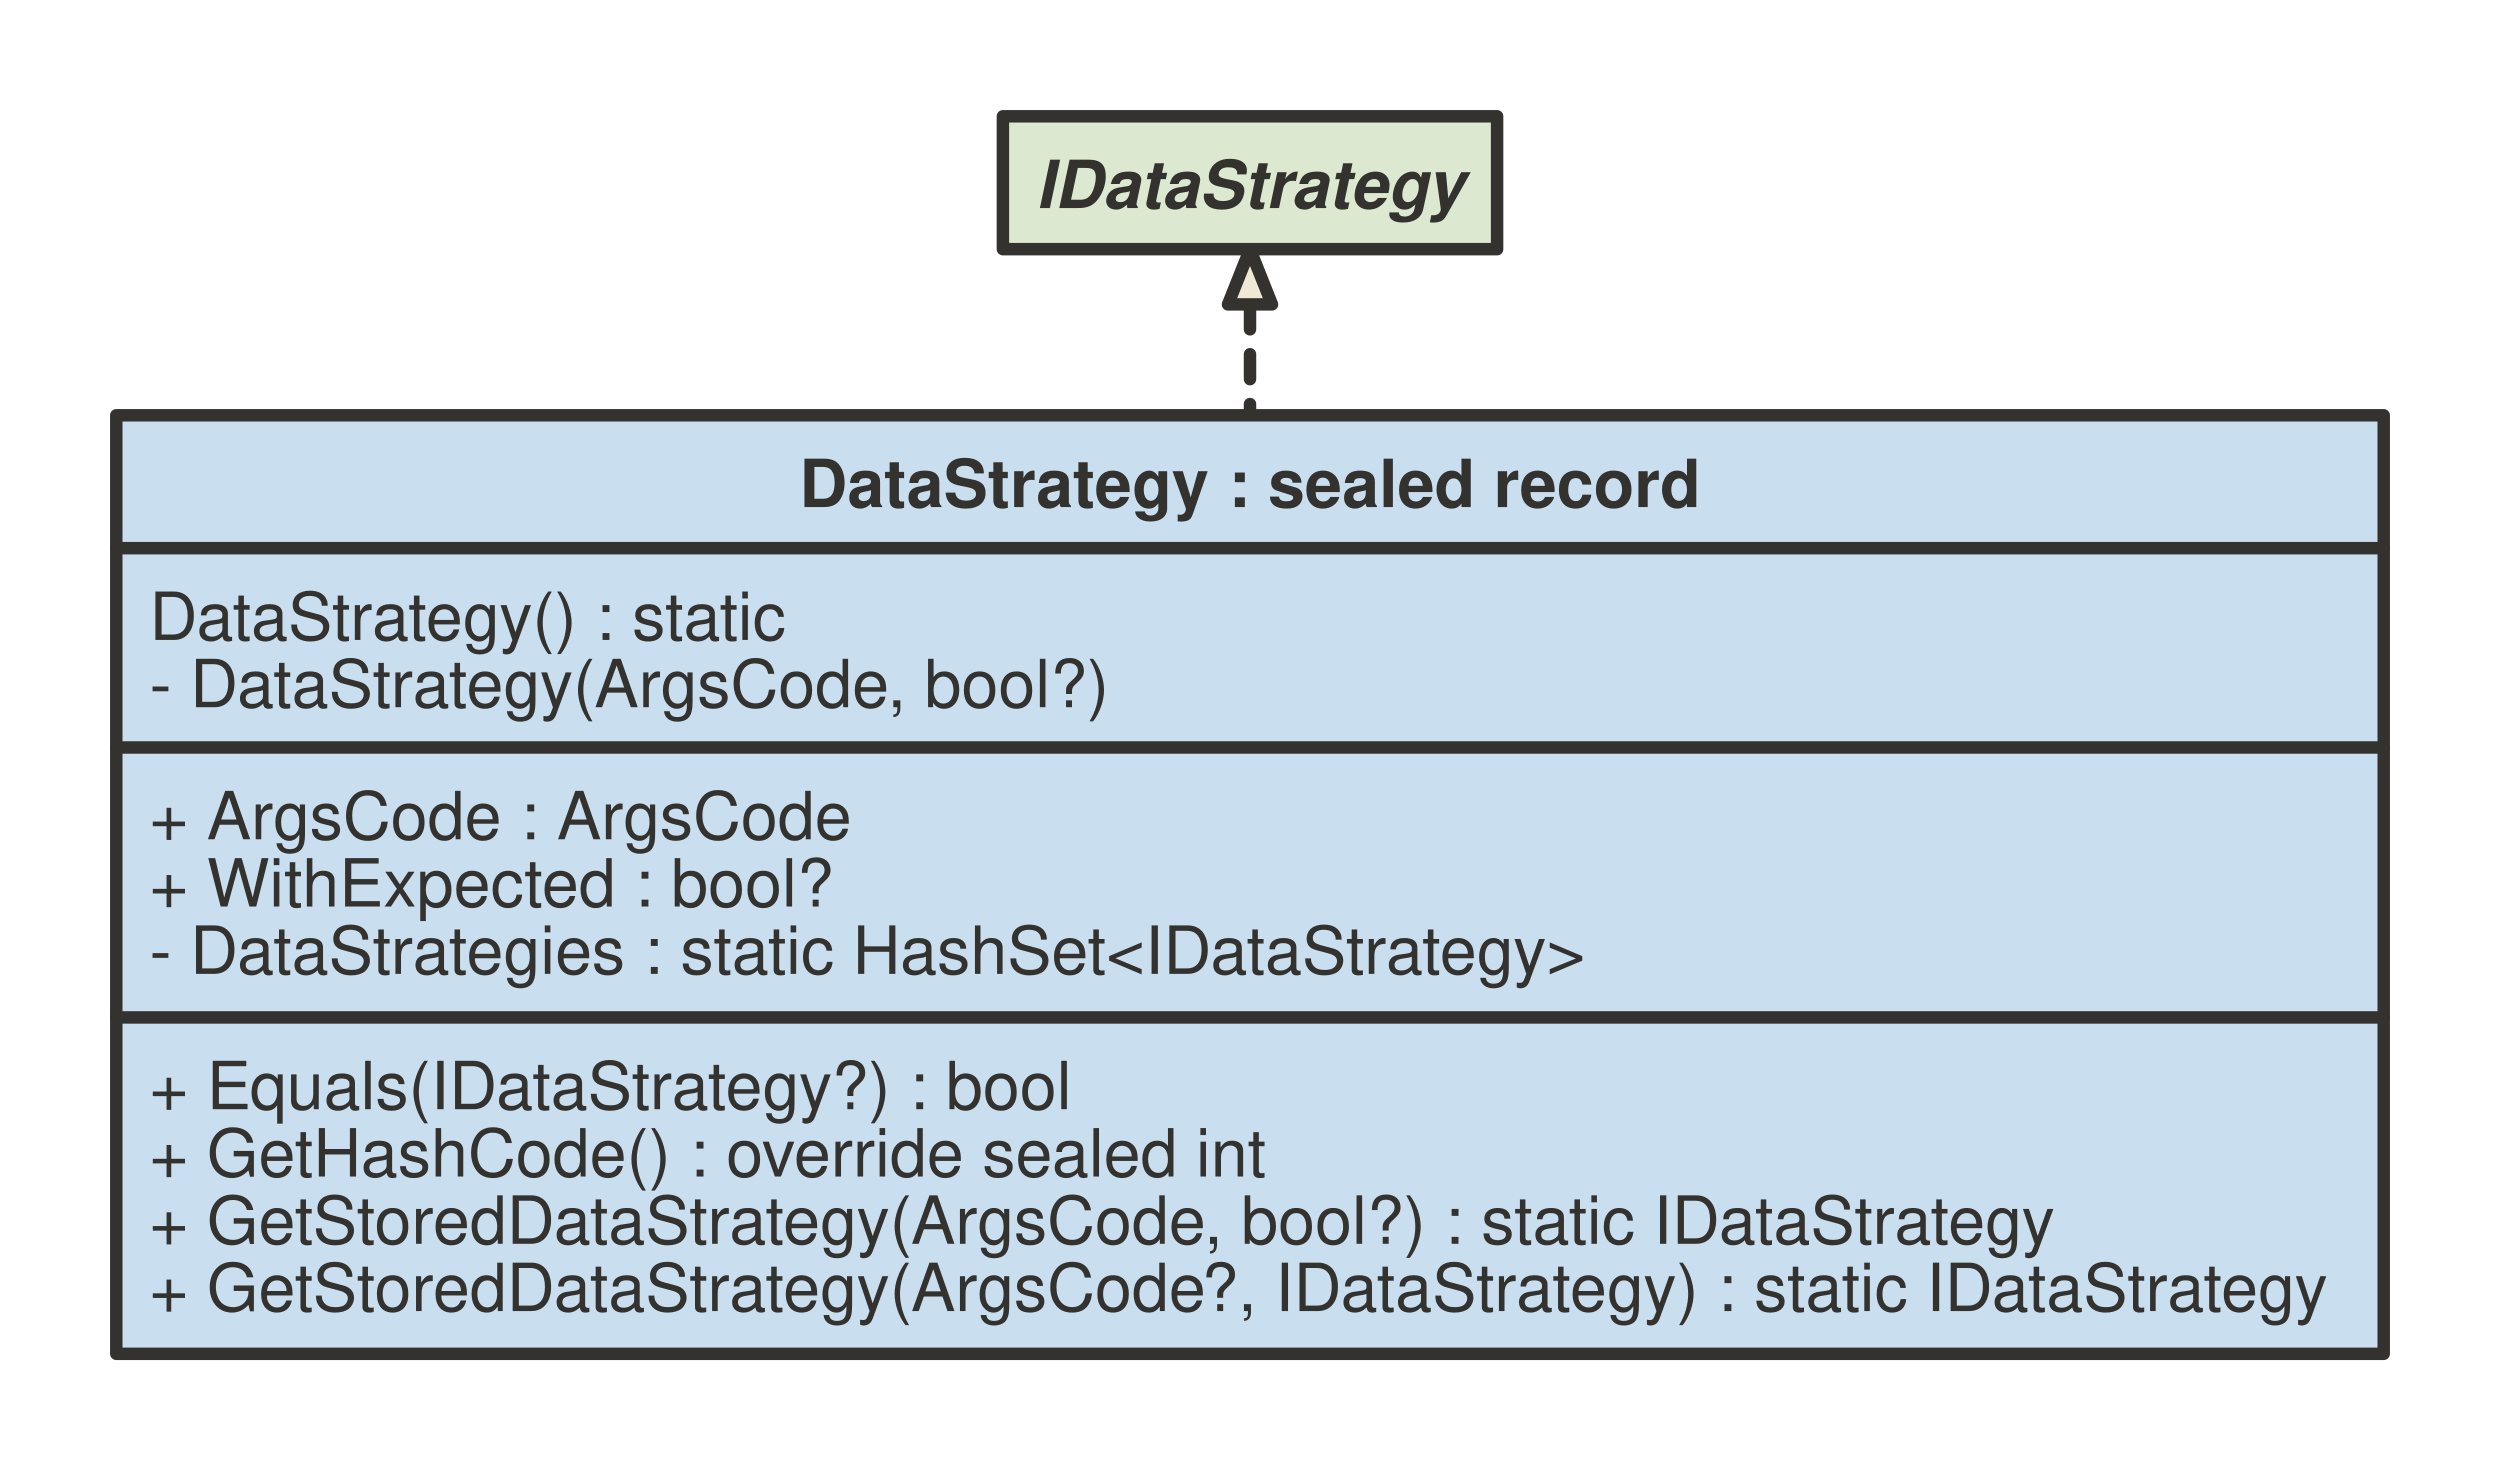
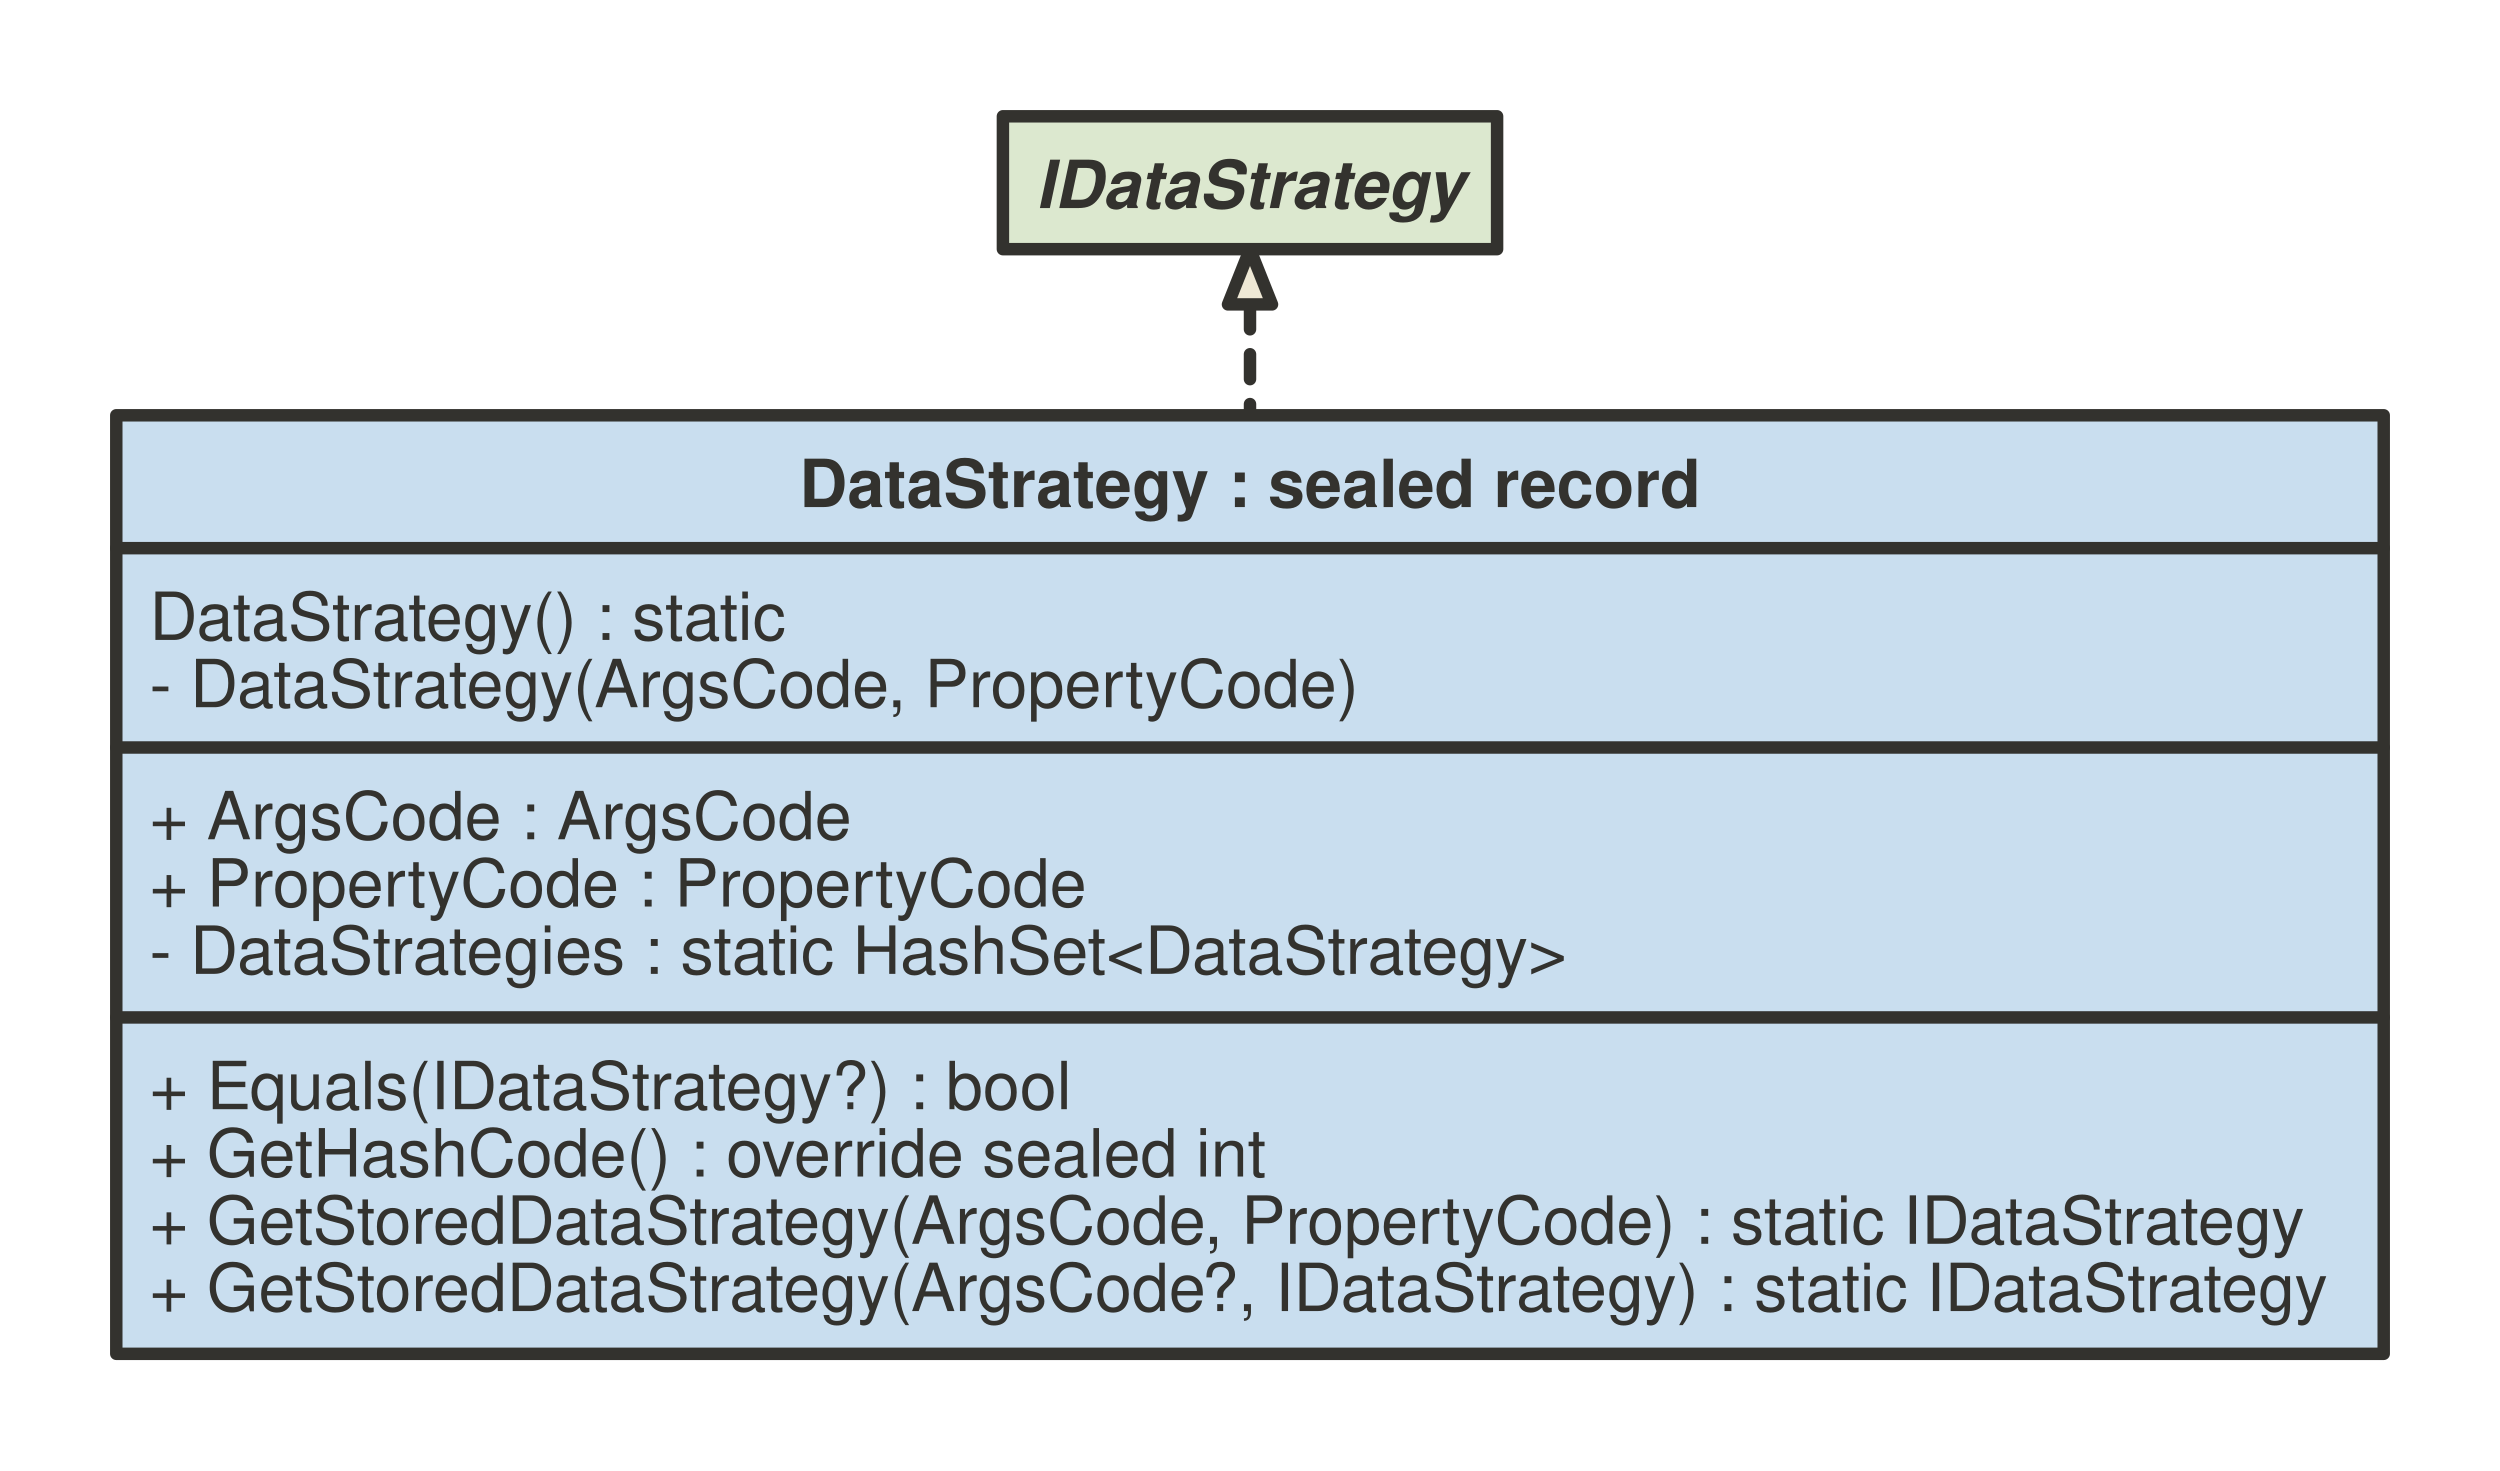
<svg xmlns="http://www.w3.org/2000/svg" version="1.1" baseProfile="full" width="602.0" height="354.0" viewBox="0 0 602 354">
  <g stroke-width="1.0" text-align="left" font="12pt Helvetica, Arial, sans-serif" font-size="12pt" font-family="Helvetica" font-weight="normal" font-style="normal">
    <g font-family="Helvetica" font-size="12pt" font-weight="bold" font-style="normal" stroke-width="3.0" stroke-linejoin="round" stroke-linecap="round" stroke="#33322E">
      <g stroke="transparent" fill="transparent">
        <rect x="0.0" y="0.0" height="354.0" width="602.0" stroke="none" />
      </g>
      <g transform="translate(8, 8)" fill="#33322E">
        <g transform="translate(20, 20)" fill="#eee8d5" font-family="Helvetica" font-size="12pt" font-weight="normal" font-style="normal">
          <g stroke-dasharray="6 6">
            <path d="M273.0 45.3 L273 52 L273 72 L273.0 72.0 " fill="none" />
          </g>
          <path d="M278.3 45.3 L273.0 45.3 L267.7 45.3 L273.0 32.0 Z" />
          <g data-name="IDataStrategy">
            <g fill="#DCE8CF" stroke="#33322E" data-name="IDataStrategy">
              <rect x="213.5" y="0.0" height="32.0" width="119.0" data-name="IDataStrategy" />
            </g>
            <g transform="translate(213.5, 0)" font-family="Helvetica" font-size="12pt" font-weight="bold" font-style="italic" data-name="IDataStrategy" data-compartment="0">
              <g transform="translate(8, 8)" fill="#33322E" text-align="center" data-name="IDataStrategy" data-compartment="0">
                <text x="51.5" y="14.1" stroke="none" text-anchor="middle" data-name="IDataStrategy" data-compartment="0">IDataStrategy</text>
              </g>
            </g>
          </g>
          <g data-name="DataStrategy : sealed record">
            <g fill="#C9DEEF" stroke="#33322E" data-name="DataStrategy : sealed record">
              <rect x="0.0" y="72.0" height="226.0" width="546.0" data-name="DataStrategy : sealed record" />
              <path d="M0.0 104.0 L546.0 104.0" fill="none" data-name="DataStrategy : sealed record" />
              <path d="M0.0 152.0 L546.0 152.0" fill="none" data-name="DataStrategy : sealed record" />
              <path d="M0.0 217.0 L546.0 217.0" fill="none" data-name="DataStrategy : sealed record" />
            </g>
            <g transform="translate(0, 72)" font-family="Helvetica" font-size="12pt" font-weight="bold" font-style="normal" data-name="DataStrategy : sealed record" data-compartment="0">
              <g transform="translate(8, 8)" fill="#33322E" text-align="center" data-name="DataStrategy : sealed record" data-compartment="0">
                <text x="265.0" y="14.1" stroke="none" text-anchor="middle" data-name="DataStrategy : sealed record" data-compartment="0">DataStrategy : sealed record</text>
              </g>
            </g>
            <g transform="translate(0, 104)" font-family="Helvetica" font-size="12pt" font-weight="normal" font-style="normal" data-name="DataStrategy : sealed record" data-compartment="1">
              <g transform="translate(8, 8)" fill="#33322E" text-align="left" data-name="DataStrategy : sealed record" data-compartment="1">
                <text x="0.0" y="14.1" stroke="none" data-name="DataStrategy : sealed record" data-compartment="1">DataStrategy() : static</text>
-                 <text x="0.0" y="30.3" stroke="none" data-name="DataStrategy : sealed record" data-compartment="1">- DataStrategy(ArgsCode, bool?)</text>
+                 <text x="0.0" y="30.3" stroke="none" data-name="DataStrategy : sealed record" data-compartment="1">- DataStrategy(ArgsCode, PropertyCode)</text>
              </g>
            </g>
            <g transform="translate(0, 152)" font-family="Helvetica" font-size="12pt" font-weight="normal" font-style="normal" data-name="DataStrategy : sealed record" data-compartment="2">
              <g transform="translate(8, 8)" fill="#33322E" text-align="left" data-name="DataStrategy : sealed record" data-compartment="2">
                <text x="0.0" y="14.1" stroke="none" data-name="DataStrategy : sealed record" data-compartment="2">+ ArgsCode : ArgsCode</text>
-                 <text x="0.0" y="30.3" stroke="none" data-name="DataStrategy : sealed record" data-compartment="2">+ WithExpected : bool?</text>
-                 <text x="0.0" y="46.5" stroke="none" data-name="DataStrategy : sealed record" data-compartment="2">- DataStrategies : static HashSet&lt;IDataStrategy&gt;</text>
+                 <text x="0.0" y="30.3" stroke="none" data-name="DataStrategy : sealed record" data-compartment="2">+ PropertyCode : PropertyCode</text>
+                 <text x="0.0" y="46.5" stroke="none" data-name="DataStrategy : sealed record" data-compartment="2">- DataStrategies : static HashSet&lt;DataStrategy&gt;</text>
              </g>
            </g>
            <g transform="translate(0, 217)" font-family="Helvetica" font-size="12pt" font-weight="normal" font-style="normal" data-name="DataStrategy : sealed record" data-compartment="3">
              <g transform="translate(8, 8)" fill="#33322E" text-align="left" data-name="DataStrategy : sealed record" data-compartment="3">
                <text x="0.0" y="14.1" stroke="none" data-name="DataStrategy : sealed record" data-compartment="3">+ Equals(IDataStrategy?) : bool</text>
                <text x="0.0" y="30.3" stroke="none" data-name="DataStrategy : sealed record" data-compartment="3">+ GetHashCode() : override sealed int</text>
-                 <text x="0.0" y="46.5" stroke="none" data-name="DataStrategy : sealed record" data-compartment="3">+ GetStoredDataStrategy(ArgsCode, bool?) : static IDataStrategy</text>
+                 <text x="0.0" y="46.5" stroke="none" data-name="DataStrategy : sealed record" data-compartment="3">+ GetStoredDataStrategy(ArgsCode, PropertyCode) : static IDataStrategy</text>
                <text x="0.0" y="62.7" stroke="none" data-name="DataStrategy : sealed record" data-compartment="3">+ GetStoredDataStrategy(ArgsCode?, IDataStrategy) : static IDataStrategy</text>
              </g>
            </g>
          </g>
        </g>
      </g>
    </g>
  </g>
</svg>
